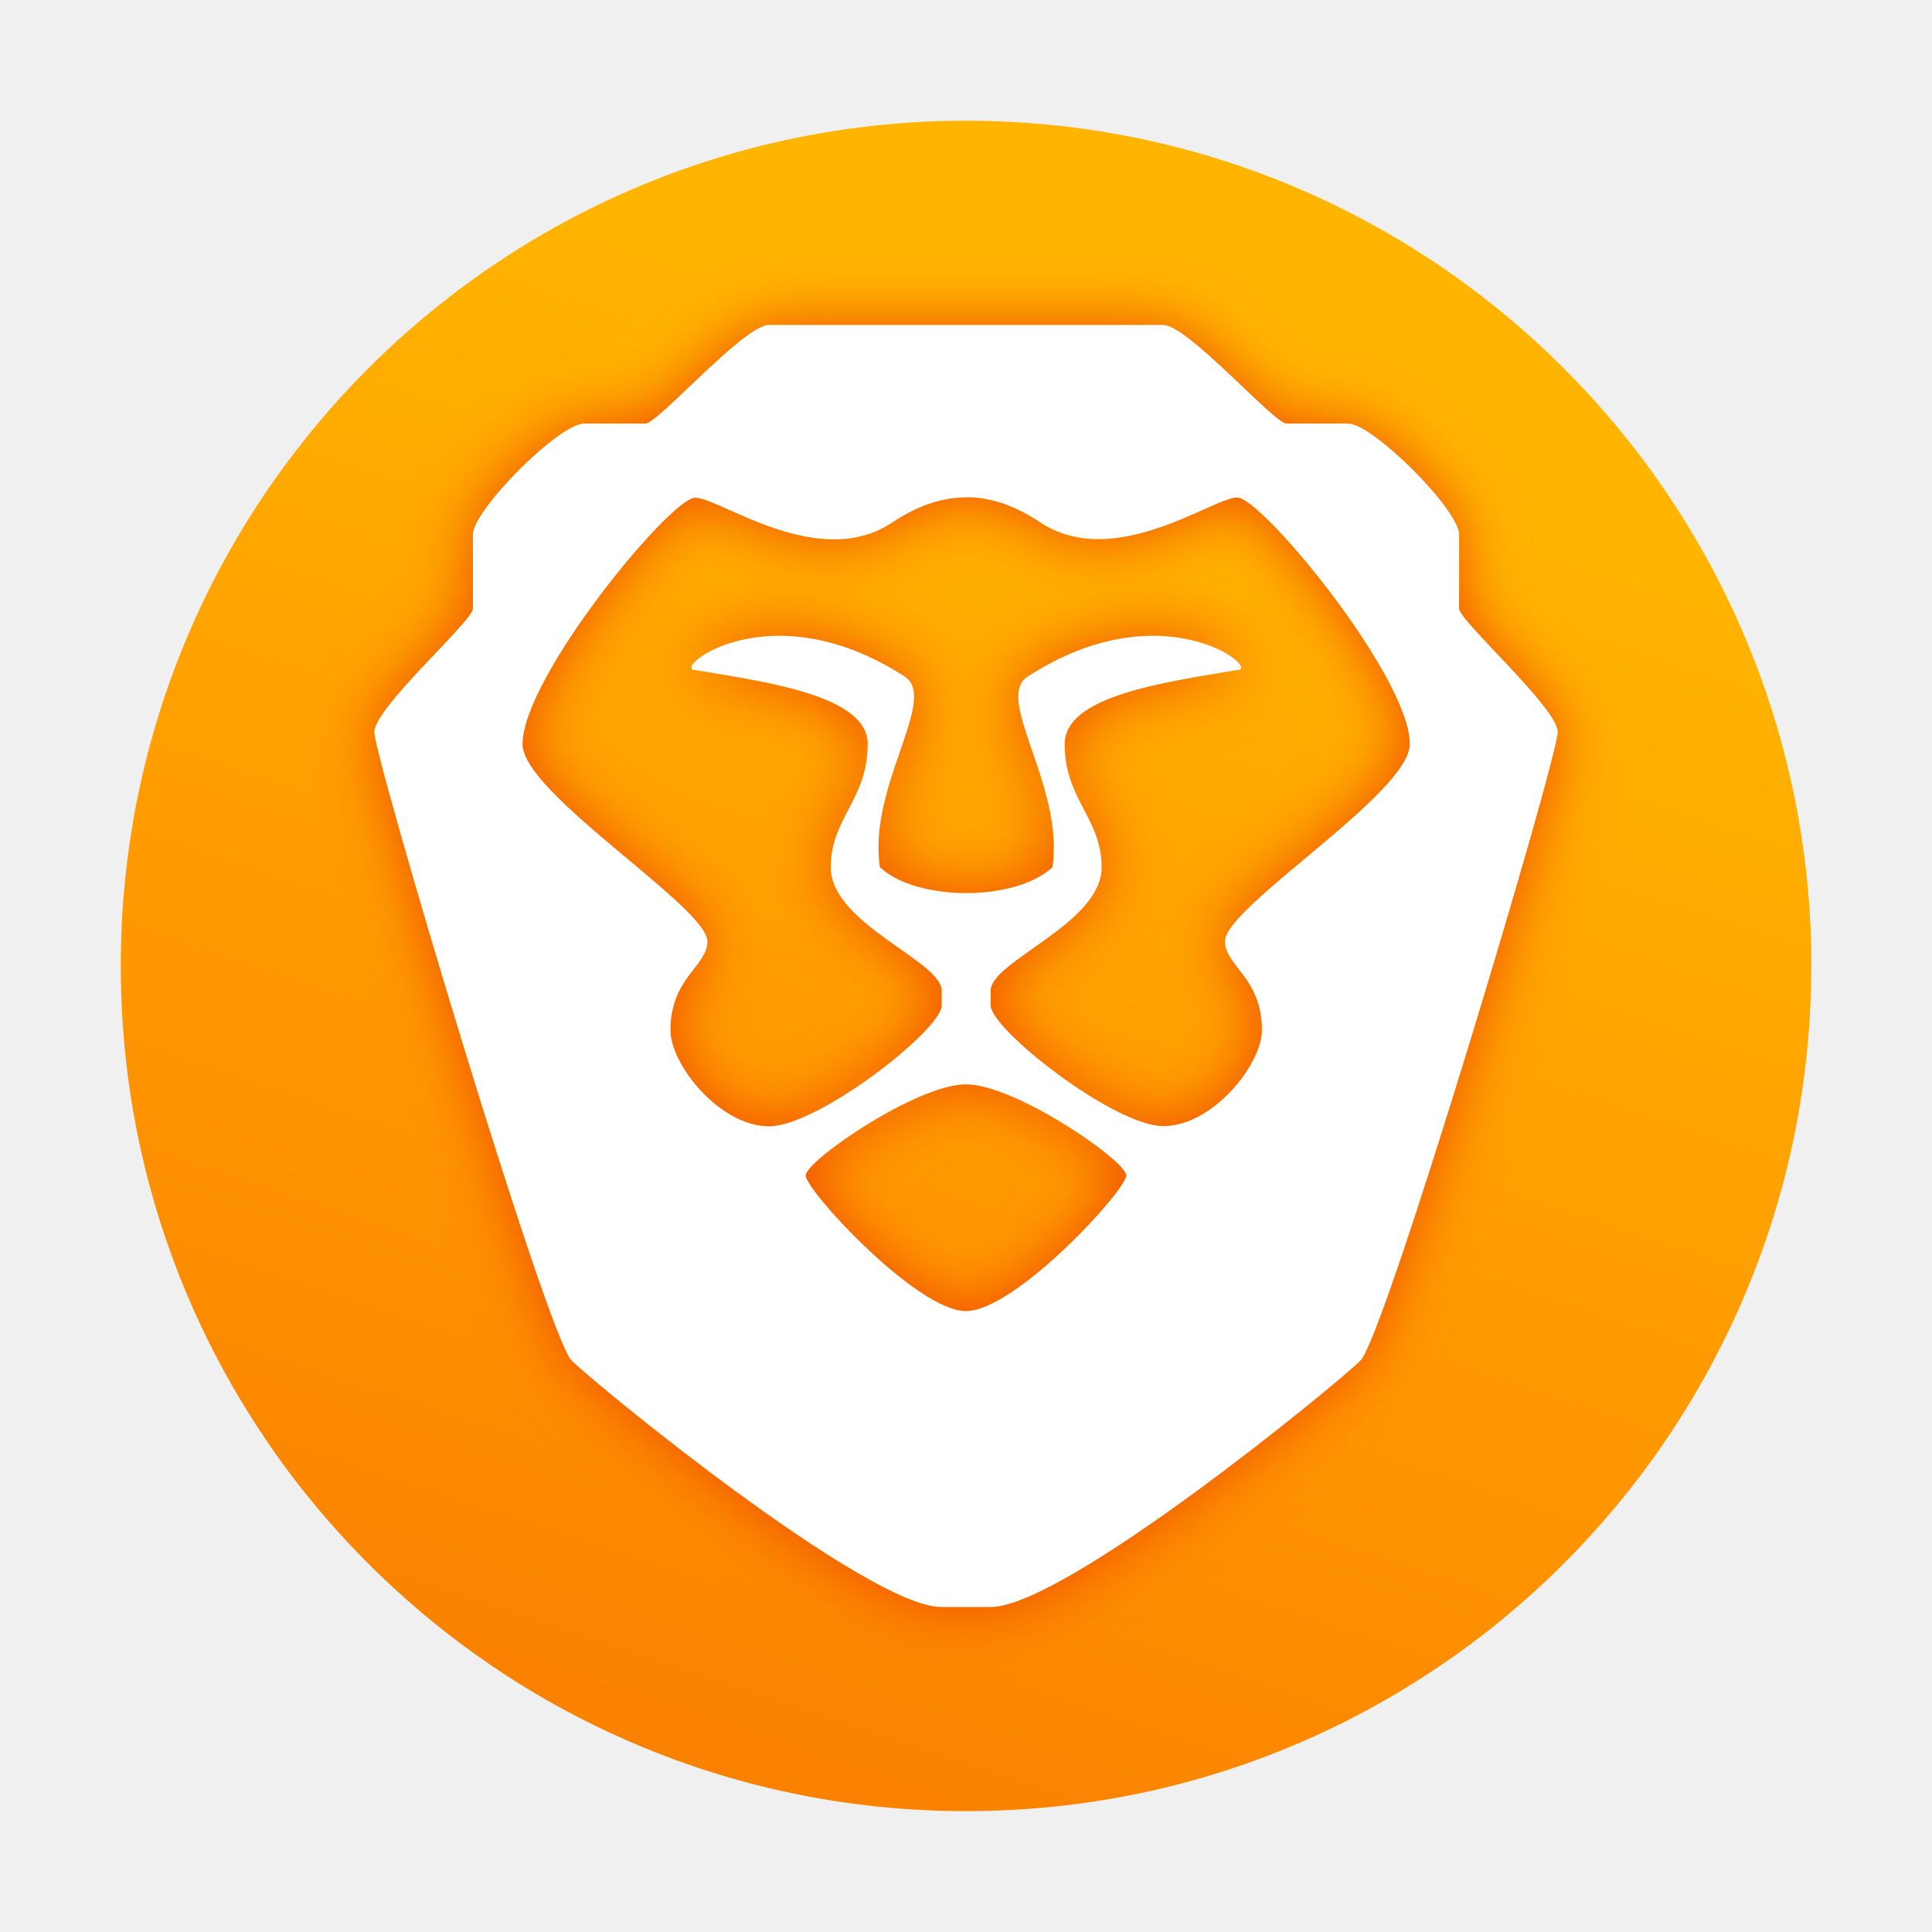
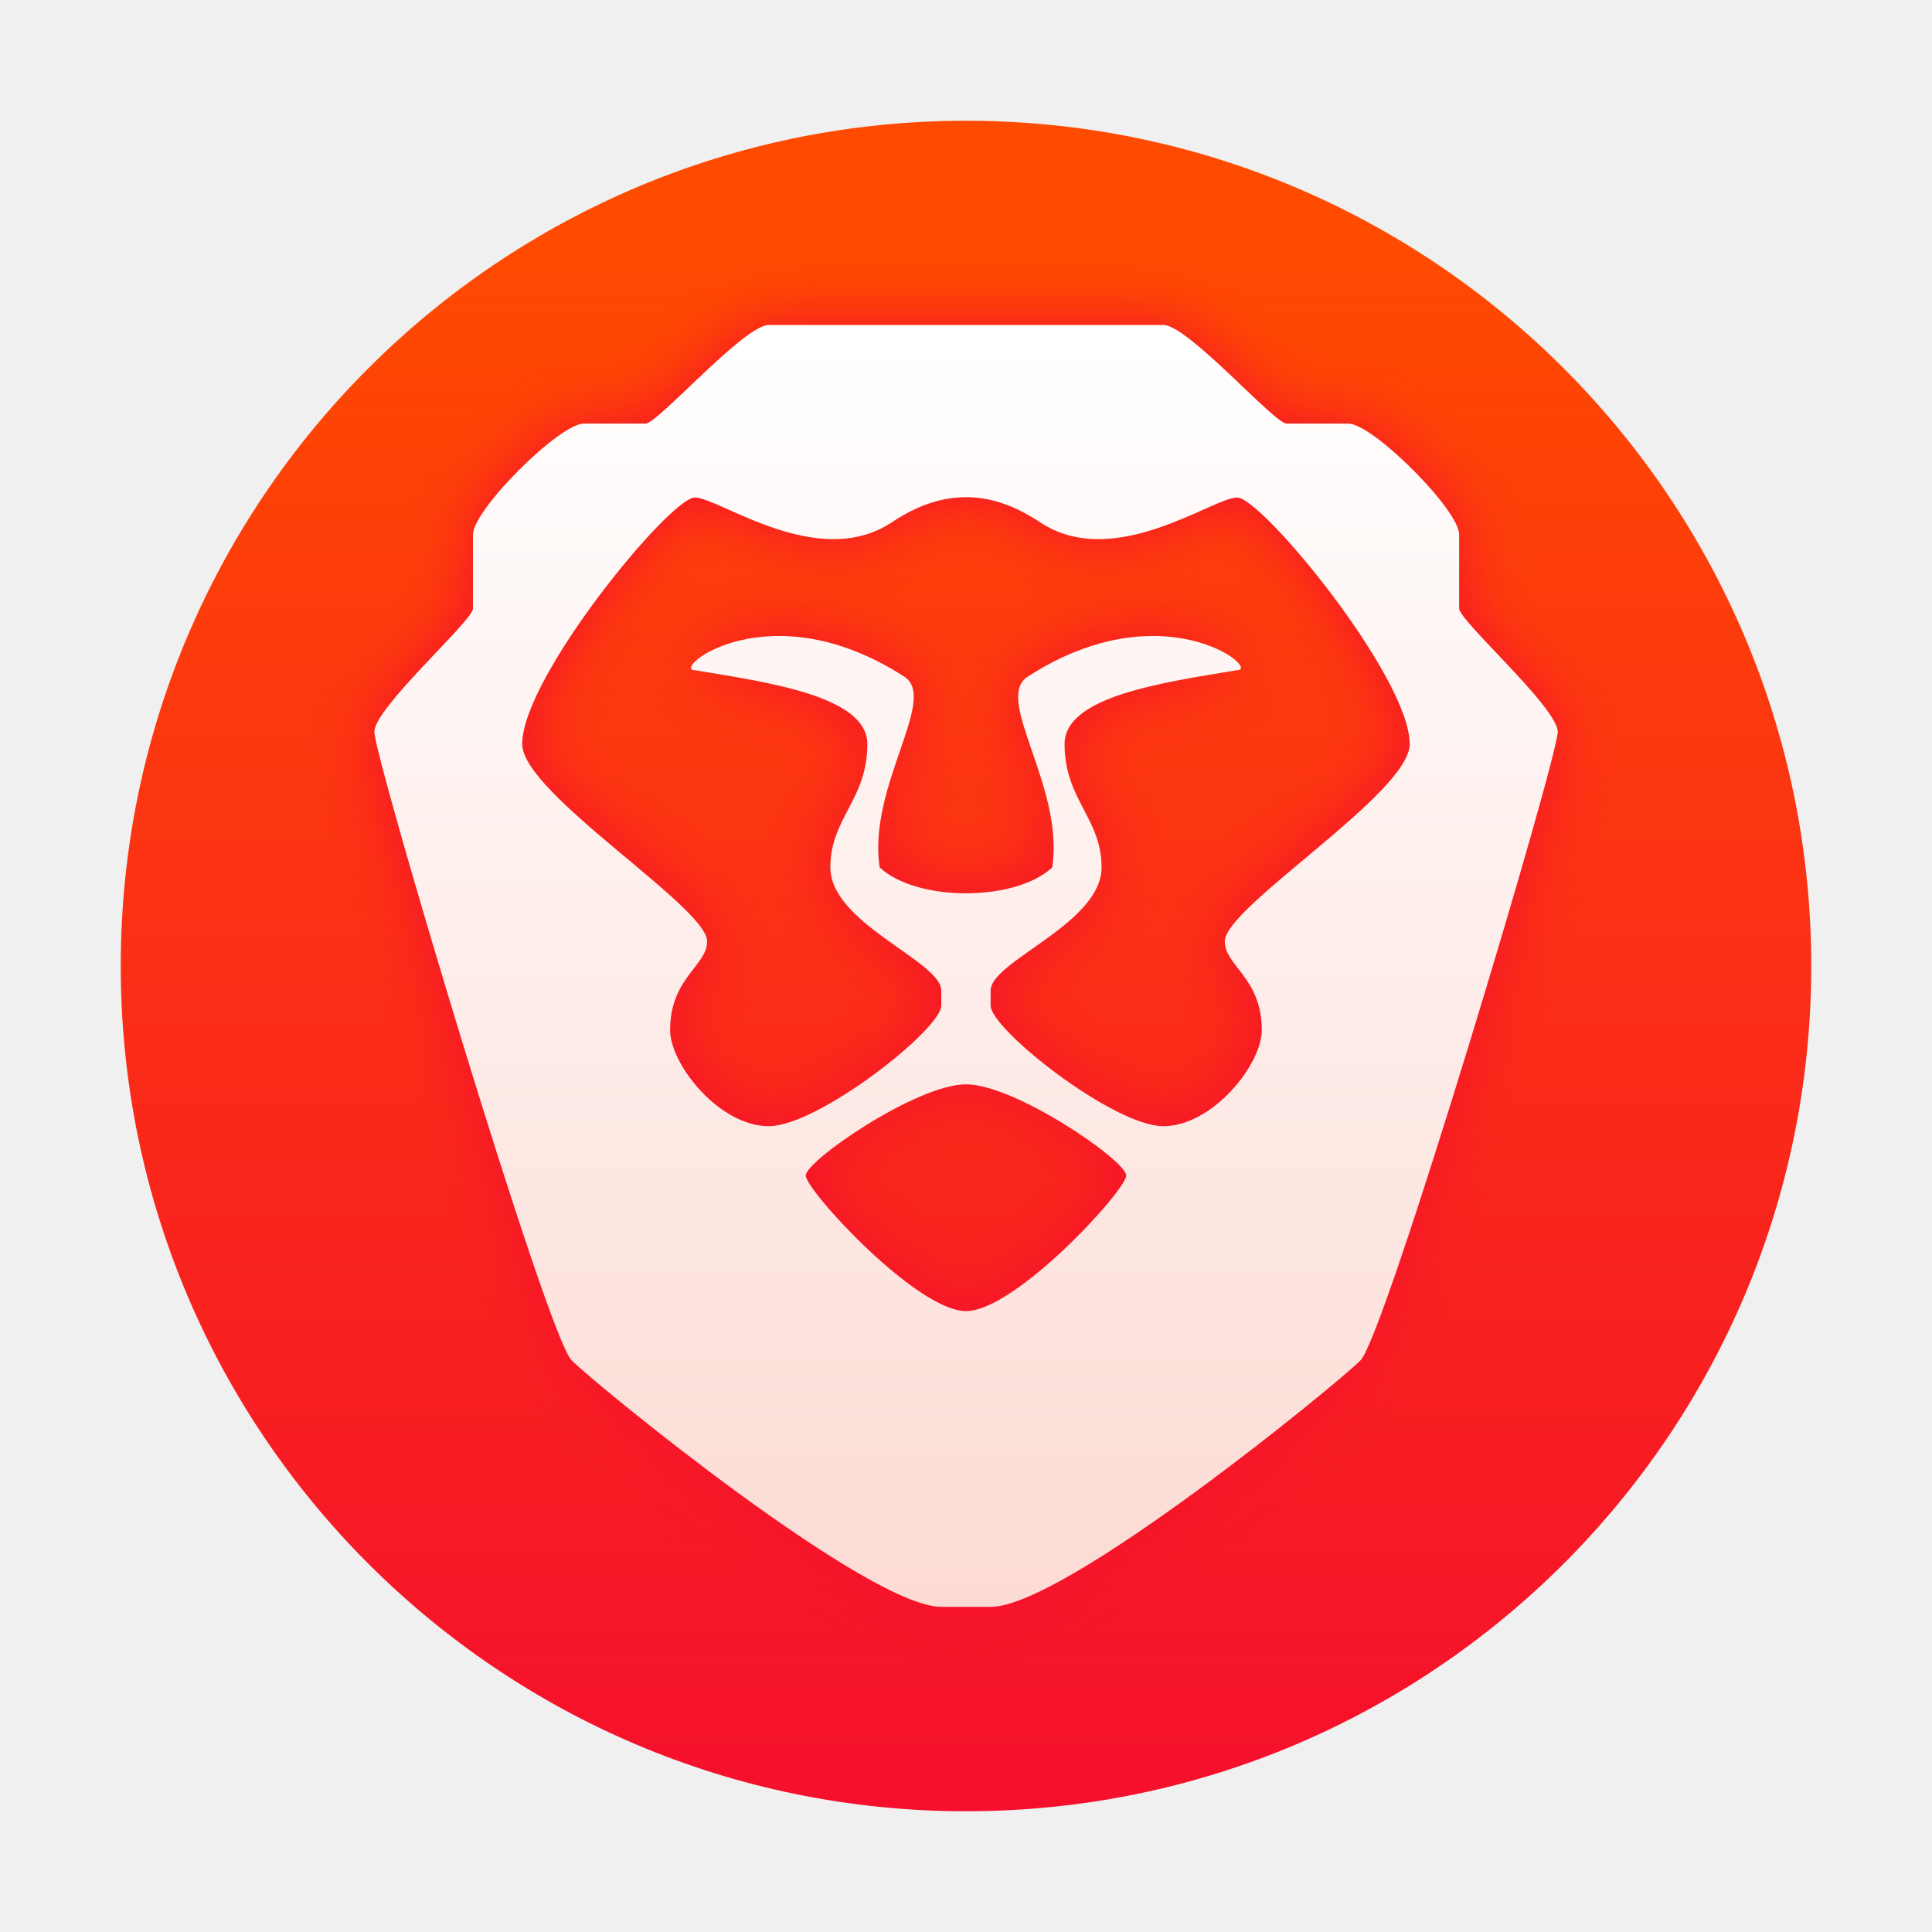
- <svg xmlns="http://www.w3.org/2000/svg" width="48" height="48" version="1.1" viewBox="0 0 48 48" id="svg22">
-   <defs id="defs12">
-     <linearGradient id="linearGradient1005-3-3" x1="5.253" x2="9.382" y1="15.383" y2="2.942" gradientTransform="matrix(0.99999,0,0,0.99999,1.632,-0.61743)" gradientUnits="userSpaceOnUse">
-       <stop stop-color="#fa8200" offset="0" id="stop2" />
-       <stop stop-color="#ff9600" offset=".37" id="stop4" />
-       <stop stop-color="#ffb400" offset="1" id="stop6" />
+ <svg xmlns="http://www.w3.org/2000/svg" width="48" height="48" version="1.1" id="svg27">
+   <defs id="defs17">
+     <linearGradient id="a" x1="99.036" x2="99.036" y1="11.64" y2="199.84" gradientTransform="matrix(0.21,0,0,0.21,2.999996,2.999647)" gradientUnits="userSpaceOnUse">
+       <stop stop-color="#ff4b00" offset="0" id="stop4" />
+       <stop stop-color="#f50f2d" offset="1" id="stop6" />
    </linearGradient>
-     <filter id="filter4014" x="-0.062" y="-0.058" width="1.125" height="1.115" color-interpolation-filters="sRGB">
-       <feGaussianBlur stdDeviation="1.094" id="feGaussianBlur9" />
+     <linearGradient id="b" x2="0" y1="33" y2="7.31" gradientTransform="matrix(1.225,0,0,1.225,39.925,-0.5012628)" gradientUnits="userSpaceOnUse">
+       <stop stop-color="#fcdbd4" offset="0" id="stop9" />
+       <stop stop-color="#fff" offset="1" id="stop11" />
+     </linearGradient>
+     <filter id="filter4273" x="-0.062" y="-0.058" width="1.125" height="1.115" color-interpolation-filters="sRGB">
+       <feGaussianBlur stdDeviation="1.094" id="feGaussianBlur14" />
    </filter>
  </defs>
-   <g transform="matrix(2.645683,0,0,2.645683,-2.812168,3.251102)" id="g20">
-     <path d="m 18.072,7.843 c 0,0.952 -0.167,1.864 -0.475,2.709 -0.214,0.588 -0.494,1.143 -0.834,1.657 -0.142,0.216 -0.295,0.425 -0.457,0.625 -0.52,0.642 -1.137,1.201 -1.831,1.654 -0.255,0.167 -0.521,0.32 -0.795,0.457 -1.067,0.534 -2.271,0.834 -3.546,0.834 -1.275,0 -2.479,-0.3 -3.546,-0.834 C 6.314,14.809 6.048,14.656 5.793,14.489 5.091,14.029 4.466,13.461 3.942,12.809 3.779,12.607 3.627,12.396 3.485,12.178 3.154,11.673 2.88,11.127 2.671,10.551 2.364,9.706 2.197,8.794 2.197,7.843 c 0,-4.384 3.554,-7.938 7.938,-7.938 2.2,0 4.192,0.895 5.63,2.342 0.414,0.417 0.783,0.879 1.096,1.379 0.296,0.471 0.544,0.976 0.737,1.507 0.307,0.846 0.475,1.758 0.475,2.709 z" fill="url(#linearGradient1005-3-3)" stroke-width="0.031" id="path14" style="fill:url(#linearGradient1005-3-3)" />
-     <path transform="matrix(0.26458,0,0,0.26458,1.6676,-0.62406)" d="m 25,9.25 c -0.875,0 -3.938,3.5 -4.375,3.5 h -2.188 c -0.875,0 -3.938,3.062 -3.938,3.938 v 2.625 c 0,0.438 -3.481,3.5 -3.5,4.375 -0.019,0.875 6.125,21.438 7,22.312 0.875,0.874 10.5,8.75 13.125,8.75 h 1.75 c 2.625,0 12.25,-7.875 13.125,-8.75 0.875,-0.875 7.018,-21.438 7,-22.312 -0.019,-0.87 -3.5,-3.938 -3.5,-4.375 v -2.625 C 49.5,15.812 46.438,12.75 45.562,12.75 H 43.375 c -0.438,0 -3.5,-3.5 -4.375,-3.5 z m 7,6.111 c 0.875,0 1.74,0.299 2.625,0.889 2.625,1.75 6.125,-0.875 7,-0.875 0.875,0 6.125,6.375 6.125,8.75 0,1.75 -6.562,5.775 -6.562,7 0,0.875 1.312,1.297 1.312,3.152 0,1.223 -1.75,3.41 -3.5,3.41 -1.75,0 -6.128,-3.435 -6.125,-4.285 v -0.527 c 0,-1.05 3.938,-2.373 3.938,-4.375 0,-1.75 -1.312,-2.397 -1.312,-4.375 0,-1.701 3.5,-2.188 6.125,-2.625 0.875,0 -2.625,-2.879 -7.438,0.232 -1.218,0.787 1.312,3.901 0.875,6.768 -0.656,0.613 -1.859,0.92 -3.062,0.92 -1.202,0 -2.406,-0.307 -3.062,-0.92 -0.438,-2.866 2.093,-5.98 0.875,-6.768 C 25,18.621 21.5,21.5 22.375,21.5 c 2.625,0.438 6.125,0.924 6.125,2.625 0,1.978 -1.312,2.625 -1.312,4.375 0,2.002 3.938,3.325 3.938,4.375 v 0.527 c 0.004,0.851 -4.375,4.285 -6.125,4.285 -1.75,0 -3.5,-2.187 -3.5,-3.41 0,-1.857 1.312,-2.277 1.312,-3.152 0,-1.225 -6.562,-5.25 -6.562,-7 0,-2.375 5.25,-8.75 6.125,-8.75 0.875,0 4.375,2.625 7,0.875 C 30.261,15.66 31.128,15.361 32,15.361 Z m 0,20.84 c 1.75,0 5.688,2.711 5.688,3.236 0,0.525 -3.938,4.812 -5.688,4.812 -1.75,0 -5.688,-4.287 -5.688,-4.812 0,-0.525 3.938,-3.236 5.688,-3.236 z" fill="#f04b00" filter="url(#filter4014)" id="path16" />
-     <path d="m 8.282,1.823 c -0.232,0 -1.042,0.926 -1.158,0.926 H 6.546 c -0.232,0 -1.042,0.81 -1.042,1.042 v 0.695 c 0,0.116 -0.921,0.926 -0.926,1.158 -0.005,0.232 1.621,5.672 1.852,5.903 0.232,0.231 2.778,2.315 3.473,2.315 h 0.463 c 0.695,0 3.241,-2.084 3.473,-2.315 0.232,-0.232 1.857,-5.672 1.852,-5.903 -0.005,-0.23 -0.926,-1.042 -0.926,-1.158 V 3.791 c 0,-0.232 -0.81,-1.042 -1.042,-1.042 h -0.579 c -0.116,0 -0.926,-0.926 -1.158,-0.926 z m 1.852,1.617 c 0.232,0 0.46,0.079 0.695,0.235 0.695,0.463 1.621,-0.232 1.852,-0.232 0.232,0 1.621,1.687 1.621,2.315 0,0.463 -1.736,1.528 -1.736,1.852 0,0.232 0.347,0.343 0.347,0.834 0,0.324 -0.463,0.902 -0.926,0.902 -0.463,0 -1.621,-0.909 -1.621,-1.134 V 8.074 c 0,-0.278 1.042,-0.628 1.042,-1.158 0,-0.463 -0.347,-0.634 -0.347,-1.158 0,-0.45 0.926,-0.579 1.621,-0.695 0.232,0 -0.695,-0.762 -1.968,0.061 -0.322,0.208 0.347,1.032 0.232,1.791 -0.174,0.162 -0.492,0.243 -0.81,0.243 -0.318,0 -0.637,-0.081 -0.81,-0.243 -0.116,-0.758 0.554,-1.582 0.232,-1.791 -1.273,-0.823 -2.199,-0.061 -1.968,-0.061 0.695,0.116 1.621,0.244 1.621,0.695 0,0.523 -0.347,0.695 -0.347,1.158 0,0.53 1.042,0.88 1.042,1.158 v 0.14 c 9.261e-4,0.225 -1.158,1.134 -1.621,1.134 -0.463,0 -0.926,-0.579 -0.926,-0.902 0,-0.491 0.347,-0.603 0.347,-0.834 0,-0.324 -1.736,-1.389 -1.736,-1.852 0,-0.628 1.389,-2.315 1.621,-2.315 0.232,0 1.158,0.695 1.852,0.232 0.234,-0.156 0.464,-0.235 0.695,-0.235 z m 0,5.514 c 0.463,0 1.505,0.717 1.505,0.856 0,0.139 -1.042,1.273 -1.505,1.273 -0.463,0 -1.505,-1.134 -1.505,-1.273 0,-0.139 1.042,-0.856 1.505,-0.856 z" fill="#ffffff" stroke-width="0.265" id="path18" />
-   </g>
+   <circle cx="24" cy="24" r="21" color="#000000" fill="url(#a)" id="circle19" style="fill:url(#a);stroke-width:0.7" />
+   <path d="m 25,9.25 c -0.875,0 -3.938,3.5 -4.375,3.5 h -2.188 c -0.875,0 -3.938,3.062 -3.938,3.938 v 2.625 c 0,0.438 -3.481,3.5 -3.5,4.375 -0.019,0.875 6.125,21.438 7,22.312 0.875,0.874 10.5,8.75 13.125,8.75 h 1.75 c 2.625,0 12.25,-7.875 13.125,-8.75 0.875,-0.875 7.018,-21.438 7,-22.312 -0.019,-0.87 -3.5,-3.938 -3.5,-4.375 v -2.625 C 49.5,15.812 46.438,12.75 45.562,12.75 H 43.375 c -0.438,0 -3.5,-3.5 -4.375,-3.5 z m 7,6.111 c 0.875,0 1.74,0.299 2.625,0.889 2.625,1.75 6.125,-0.875 7,-0.875 0.875,0 6.125,6.375 6.125,8.75 0,1.75 -6.562,5.775 -6.562,7 0,0.875 1.312,1.297 1.312,3.152 0,1.223 -1.75,3.41 -3.5,3.41 -1.75,0 -6.128,-3.435 -6.125,-4.285 v -0.527 c 0,-1.05 3.938,-2.373 3.938,-4.375 0,-1.75 -1.312,-2.397 -1.312,-4.375 0,-1.701 3.5,-2.188 6.125,-2.625 0.875,0 -2.625,-2.879 -7.438,0.232 -1.218,0.787 1.312,3.901 0.875,6.768 -0.656,0.613 -1.859,0.92 -3.062,0.92 -1.202,0 -2.406,-0.307 -3.062,-0.92 -0.438,-2.866 2.093,-5.98 0.875,-6.768 C 25,18.621 21.5,21.5 22.375,21.5 c 2.625,0.438 6.125,0.924 6.125,2.625 0,1.978 -1.312,2.625 -1.312,4.375 0,2.002 3.938,3.325 3.938,4.375 v 0.527 c 0.004,0.851 -4.375,4.285 -6.125,4.285 -1.75,0 -3.5,-2.187 -3.5,-3.41 0,-1.857 1.312,-2.277 1.312,-3.152 0,-1.225 -6.562,-5.25 -6.562,-7 0,-2.375 5.25,-8.75 6.125,-8.75 0.875,0 4.375,2.625 7,0.875 C 30.261,15.66 31.128,15.361 32,15.361 Z m 0,20.84 c 1.75,0 5.688,2.711 5.688,3.236 0,0.525 -3.938,4.812 -5.688,4.812 -1.75,0 -5.688,-4.287 -5.688,-4.812 0,-0.525 3.938,-3.236 5.688,-3.236 z" fill="#f50f2d" filter="url(#filter4273)" id="path21" transform="matrix(0.7,0,0,0.7,1.599996,1.598597)" />
+   <path d="m 19.1,8.074 c -0.613,0 -2.756,2.45 -3.062,2.45 h -1.531 c -0.613,0 -2.756,2.144 -2.756,2.756 v 1.837 c 0,0.306 -2.437,2.45 -2.45,3.062 -0.013,0.613 4.287,15.007 4.9,15.618 0.613,0.612 7.35,6.125 9.188,6.125 h 1.225 c 1.837,0 8.575,-5.513 9.188,-6.125 0.613,-0.613 4.912,-15.007 4.9,-15.618 -0.013,-0.609 -2.45,-2.756 -2.45,-3.062 v -1.837 c 0,-0.613 -2.144,-2.756 -2.756,-2.756 h -1.531 c -0.306,0 -2.45,-2.45 -3.062,-2.45 z m 4.9,4.278 c 0.613,0 1.218,0.209 1.837,0.622 1.837,1.225 4.287,-0.613 4.9,-0.613 0.613,0 4.287,4.463 4.287,6.125 0,1.225 -4.594,4.043 -4.594,4.9 0,0.613 0.919,0.908 0.919,2.207 0,0.856 -1.225,2.387 -2.45,2.387 -1.225,0 -4.29,-2.404 -4.287,-3 v -0.369 c 0,-0.735 2.756,-1.661 2.756,-3.062 0,-1.225 -0.919,-1.678 -0.919,-3.062 0,-1.191 2.45,-1.531 4.287,-1.837 0.613,0 -1.837,-2.015 -5.206,0.163 -0.853,0.551 0.919,2.731 0.613,4.737 -0.459,0.429 -1.301,0.644 -2.144,0.644 -0.842,0 -1.684,-0.215 -2.144,-0.644 -0.306,-2.007 1.465,-4.186 0.613,-4.737 -3.369,-2.178 -5.819,-0.163 -5.206,-0.163 1.837,0.306 4.287,0.647 4.287,1.837 0,1.384 -0.919,1.837 -0.919,3.062 0,1.401 2.756,2.328 2.756,3.062 v 0.369 c 0.002,0.595 -3.062,3 -4.287,3 -1.225,0 -2.45,-1.531 -2.45,-2.387 0,-1.3 0.919,-1.594 0.919,-2.207 0,-0.858 -4.594,-3.675 -4.594,-4.9 0,-1.662 3.675,-6.125 4.287,-6.125 0.613,0 3.062,1.837 4.9,0.613 0.62,-0.413 1.227,-0.622 1.837,-0.622 z m 0,14.588 c 1.225,0 3.981,1.898 3.981,2.265 0,0.367 -2.756,3.369 -3.981,3.369 -1.225,0 -3.981,-3.001 -3.981,-3.369 0,-0.367 2.756,-2.265 3.981,-2.265 z" fill="url(#b)" id="path23" style="fill:url(#b);stroke-width:0.7" />
+   <style type="text/css" id="style25">.st0{opacity:0.15;fill:#45413C;}
+ 	.st1{fill:#FFE500;}
+ 	.st2{fill:#EBCB00;}
+ 	.st3{fill:none;stroke:#45413C;stroke-linecap:round;stroke-linejoin:round;stroke-miterlimit:10;}
+ 	.st4{fill:#FFAA54;}
+ 	.st5{fill:#FF8A14;}
+ 	.st6{fill:#FFB0CA;stroke:#45413C;stroke-linecap:round;stroke-linejoin:round;stroke-miterlimit:10;}
+ 	.st7{fill:#FF87AF;stroke:#45413C;stroke-linecap:round;stroke-linejoin:round;stroke-miterlimit:10;}
+ 	.st8{fill:#FFCC99;}
+ 	.st9{fill:#FFFFFF;}
+ 	.st10{fill:#F0F0F0;}
+ 	.st11{fill:#BF8256;}
+ 	.st12{fill:#915E3A;}
+ 	.st13{fill:#DEA47A;}
+ 	.st14{fill:#F0D5A8;}
+ 	.st15{fill:#DEBB7E;}
+ 	.st16{fill:#F7E5C6;}
+ 	.st17{fill:#FF8A14;stroke:#45413C;stroke-linecap:round;stroke-linejoin:round;stroke-miterlimit:10;}
+ 	.st18{fill:#FFF5E3;}
+ 	.st19{fill:#FFF48C;}
+ 	.st20{fill:#FFFACF;}
+ 	.st21{fill:#FFFCE5;}
+ 	.st22{fill:#FF87AF;}
+ 	.st23{fill:#FFB0CA;}
+ 	.st24{fill:#FFE500;stroke:#45413C;stroke-linecap:round;stroke-linejoin:round;stroke-miterlimit:10;}
+ 	.st25{fill:#9CEB60;stroke:#45413C;stroke-linecap:round;stroke-linejoin:round;stroke-miterlimit:10;}
+ 	.st26{fill:#FFFACF;stroke:#45413C;stroke-linecap:round;stroke-linejoin:round;stroke-miterlimit:10;}
+ 	.st27{fill:#00F5BC;stroke:#45413C;stroke-linecap:round;stroke-linejoin:round;stroke-miterlimit:10;}
+ 	.st28{fill:#BF8256;stroke:#45413C;stroke-linecap:round;stroke-linejoin:round;stroke-miterlimit:10;}
+ 	.st29{fill:#FFE3CF;stroke:#45413C;stroke-linecap:round;stroke-linejoin:round;stroke-miterlimit:10;}
+ 	.st30{fill:#FF6242;}
+ 	.st31{fill:#FF866E;}
+ 	.st32{fill:none;stroke:#E04122;stroke-linecap:round;stroke-linejoin:round;stroke-miterlimit:10;}
+ 	.st33{fill:#FFFEF2;stroke:#45413C;stroke-linecap:round;stroke-linejoin:round;stroke-miterlimit:10;}
+ 	.st34{fill:#FF6242;stroke:#45413C;stroke-linecap:round;stroke-linejoin:round;stroke-miterlimit:10;}
+ 	.st35{fill:#FFA694;}
+ 	.st36{fill:#FFFFFF;stroke:#45413C;stroke-linecap:round;stroke-linejoin:round;stroke-miterlimit:10;}
+ 	.st37{fill:#FFFEF2;}
+ 	.st38{fill:#FF6196;}
+ 	.st39{fill:#B89558;}
+ 	.st40{fill:none;stroke:#915E3A;stroke-linecap:round;stroke-linejoin:round;stroke-miterlimit:10;}
+ 	.st41{fill:#DEBB7E;stroke:#45413C;stroke-linecap:round;stroke-linejoin:round;stroke-miterlimit:10;}
+ 	.st42{fill:#6DD627;stroke:#45413C;stroke-linecap:round;stroke-linejoin:round;stroke-miterlimit:10;}
+ 	.st43{fill:#E5F8FF;}
+ 	.st44{fill:#E8F4FA;}
+ 	.st45{fill:#E8F4FA;stroke:#45413C;stroke-linecap:round;stroke-linejoin:round;stroke-miterlimit:10;}
+ 	.st46{fill:#FFCCDD;}
+ 	.st47{fill:#E5F8FF;stroke:#45413C;stroke-linecap:round;stroke-linejoin:round;stroke-miterlimit:10;}
+ 	.st48{fill:#00B8F0;stroke:#45413C;stroke-linecap:round;stroke-linejoin:round;stroke-miterlimit:10;}
+ 	.st49{fill:#00B8F0;}
+ 	.st50{fill:#4ACFFF;}
+ 	.st51{fill:#E04122;}
+ 	.st52{fill:#E04122;stroke:#45413C;stroke-linecap:round;stroke-linejoin:round;stroke-miterlimit:10;}
+ 	.st53{fill:#87898C;}
+ 	.st54{fill:#BDBEC0;}
+ 	.st55{fill:#656769;}
+ 	.st56{fill:#525252;}
+ 	.st57{fill:#FFF48C;stroke:#45413C;stroke-linecap:round;stroke-linejoin:round;stroke-miterlimit:10;}
+ 	.st58{fill:#6DD627;}
+ 	.st59{fill:#EB6D00;}
+ 	.st60{fill:#46B000;}
+ 	.st61{fill:#80DDFF;}
+ 	.st62{fill:#DAEDF7;}
+ 	.st63{fill:#BF8DF2;stroke:#45413C;stroke-linecap:round;stroke-linejoin:round;stroke-miterlimit:10;}
+ 	.st64{fill:#9F5AE5;stroke:#45413C;stroke-linecap:round;stroke-linejoin:round;stroke-miterlimit:10;}
+ 	.st65{fill:#C8FFA1;}
+ 	.st66{fill:#E4FFD1;}
+ 	.st67{fill:#9CEB60;}
+ 	.st68{fill:#E5FEFF;}
+ 	.st69{fill:#B8ECFF;}
+ 	.st70{fill:#E0E0E0;stroke:#45413C;stroke-linecap:round;stroke-linejoin:round;stroke-miterlimit:10;}
+ 	.st71{fill:#E0E0E0;}
+ 	.st72{fill:none;stroke:#4F4B45;stroke-linejoin:round;stroke-miterlimit:10;}
+ 	.st73{fill:none;stroke:#4F4B45;stroke-linecap:round;stroke-linejoin:round;stroke-miterlimit:10;}
+ 	.st74{fill:#E0366F;stroke:#45413C;stroke-linecap:round;stroke-linejoin:round;stroke-miterlimit:10;}
+ 	.st75{fill:none;stroke:#45413C;stroke-miterlimit:10;}
+ 	.st76{fill:#FF866E;stroke:#45413C;stroke-linecap:round;stroke-linejoin:round;stroke-miterlimit:10;}
+ 	.st77{fill:#45413C;stroke:#45413C;stroke-linecap:round;stroke-linejoin:round;stroke-miterlimit:10;}
+ 	.st78{fill:#9F5AE5;}
+ 	.st79{fill:#803EC2;}
+ 	.st80{fill:#803EC2;stroke:#45413C;stroke-linecap:round;stroke-linejoin:round;stroke-miterlimit:10;}
+ 	.st81{fill:#BF8DF2;}
+ 	.st82{fill:#FFAA54;stroke:#45413C;stroke-linecap:round;stroke-linejoin:round;stroke-miterlimit:10;}
+ 	.st83{fill:none;stroke:#45413C;stroke-linejoin:round;stroke-miterlimit:10;}
+ 	.st84{fill:#FFCCDD;stroke:#45413C;stroke-linecap:round;stroke-linejoin:round;stroke-miterlimit:10;}
+ 	.st85{fill:#FF6196;stroke:#45413C;stroke-linecap:round;stroke-linejoin:round;stroke-miterlimit:10;}
+ 	.st86{fill:#FFE5EE;}
+ 	.st87{fill:#F7E5C6;stroke:#45413C;stroke-linecap:round;stroke-linejoin:round;stroke-miterlimit:10;}
+ 	.st88{fill:#E5FFF9;}
+ 	.st89{fill:none;stroke:#45413C;stroke-width:1.006;stroke-linecap:round;stroke-linejoin:round;stroke-miterlimit:10;}
+ 	.st90{fill:#4AEFF7;}
+ 	.st91{fill:#A6FBFF;}
+ 	.st92{fill:#E5FEFF;stroke:#45413C;stroke-linecap:round;stroke-linejoin:round;stroke-miterlimit:10;}
+ 	.st93{fill:#46B000;stroke:#45413C;stroke-linecap:round;stroke-linejoin:round;stroke-miterlimit:10;}
+ 	.st94{fill:#FFFFFF;stroke:#45413C;stroke-linejoin:round;stroke-miterlimit:10;}
+ 	.st95{fill:#FFFFFF;stroke:#45413C;stroke-miterlimit:10;}
+ 	.st96{fill:#009FD9;}
+ 	.st97{fill:#00DFEB;}
+ 	.st98{fill:#C0DCEB;stroke:#45413C;stroke-linecap:round;stroke-linejoin:round;stroke-miterlimit:10;}
+ 	.st99{fill:#00DFEB;stroke:#45413C;stroke-linecap:round;stroke-linejoin:round;stroke-miterlimit:10;}
+ 	.st100{fill:#FFE5EE;stroke:#45413C;stroke-linecap:round;stroke-linejoin:round;stroke-miterlimit:10;}
+ 	.st101{fill:#8CA4B8;}
+ 	.st102{fill:#ADC4D9;}
+ 	.st103{fill:#656769;stroke:#45413C;stroke-linecap:round;stroke-linejoin:round;stroke-miterlimit:10;}
+ 	.st104{fill:#F0F0F0;stroke:#45413C;stroke-linecap:round;stroke-linejoin:round;stroke-miterlimit:10;}
+ 	.st105{fill:#C0DCEB;}
+ 	.st106{fill:#45413C;}
+ 	.st107{fill:#FFCABF;}
+ 	.st108{fill:#87898C;stroke:#45413C;stroke-linecap:round;stroke-linejoin:round;stroke-miterlimit:10;}
+ 	.st109{fill:#EBCB00;stroke:#45413C;stroke-linecap:round;stroke-linejoin:round;stroke-miterlimit:10;}</style>
</svg>
